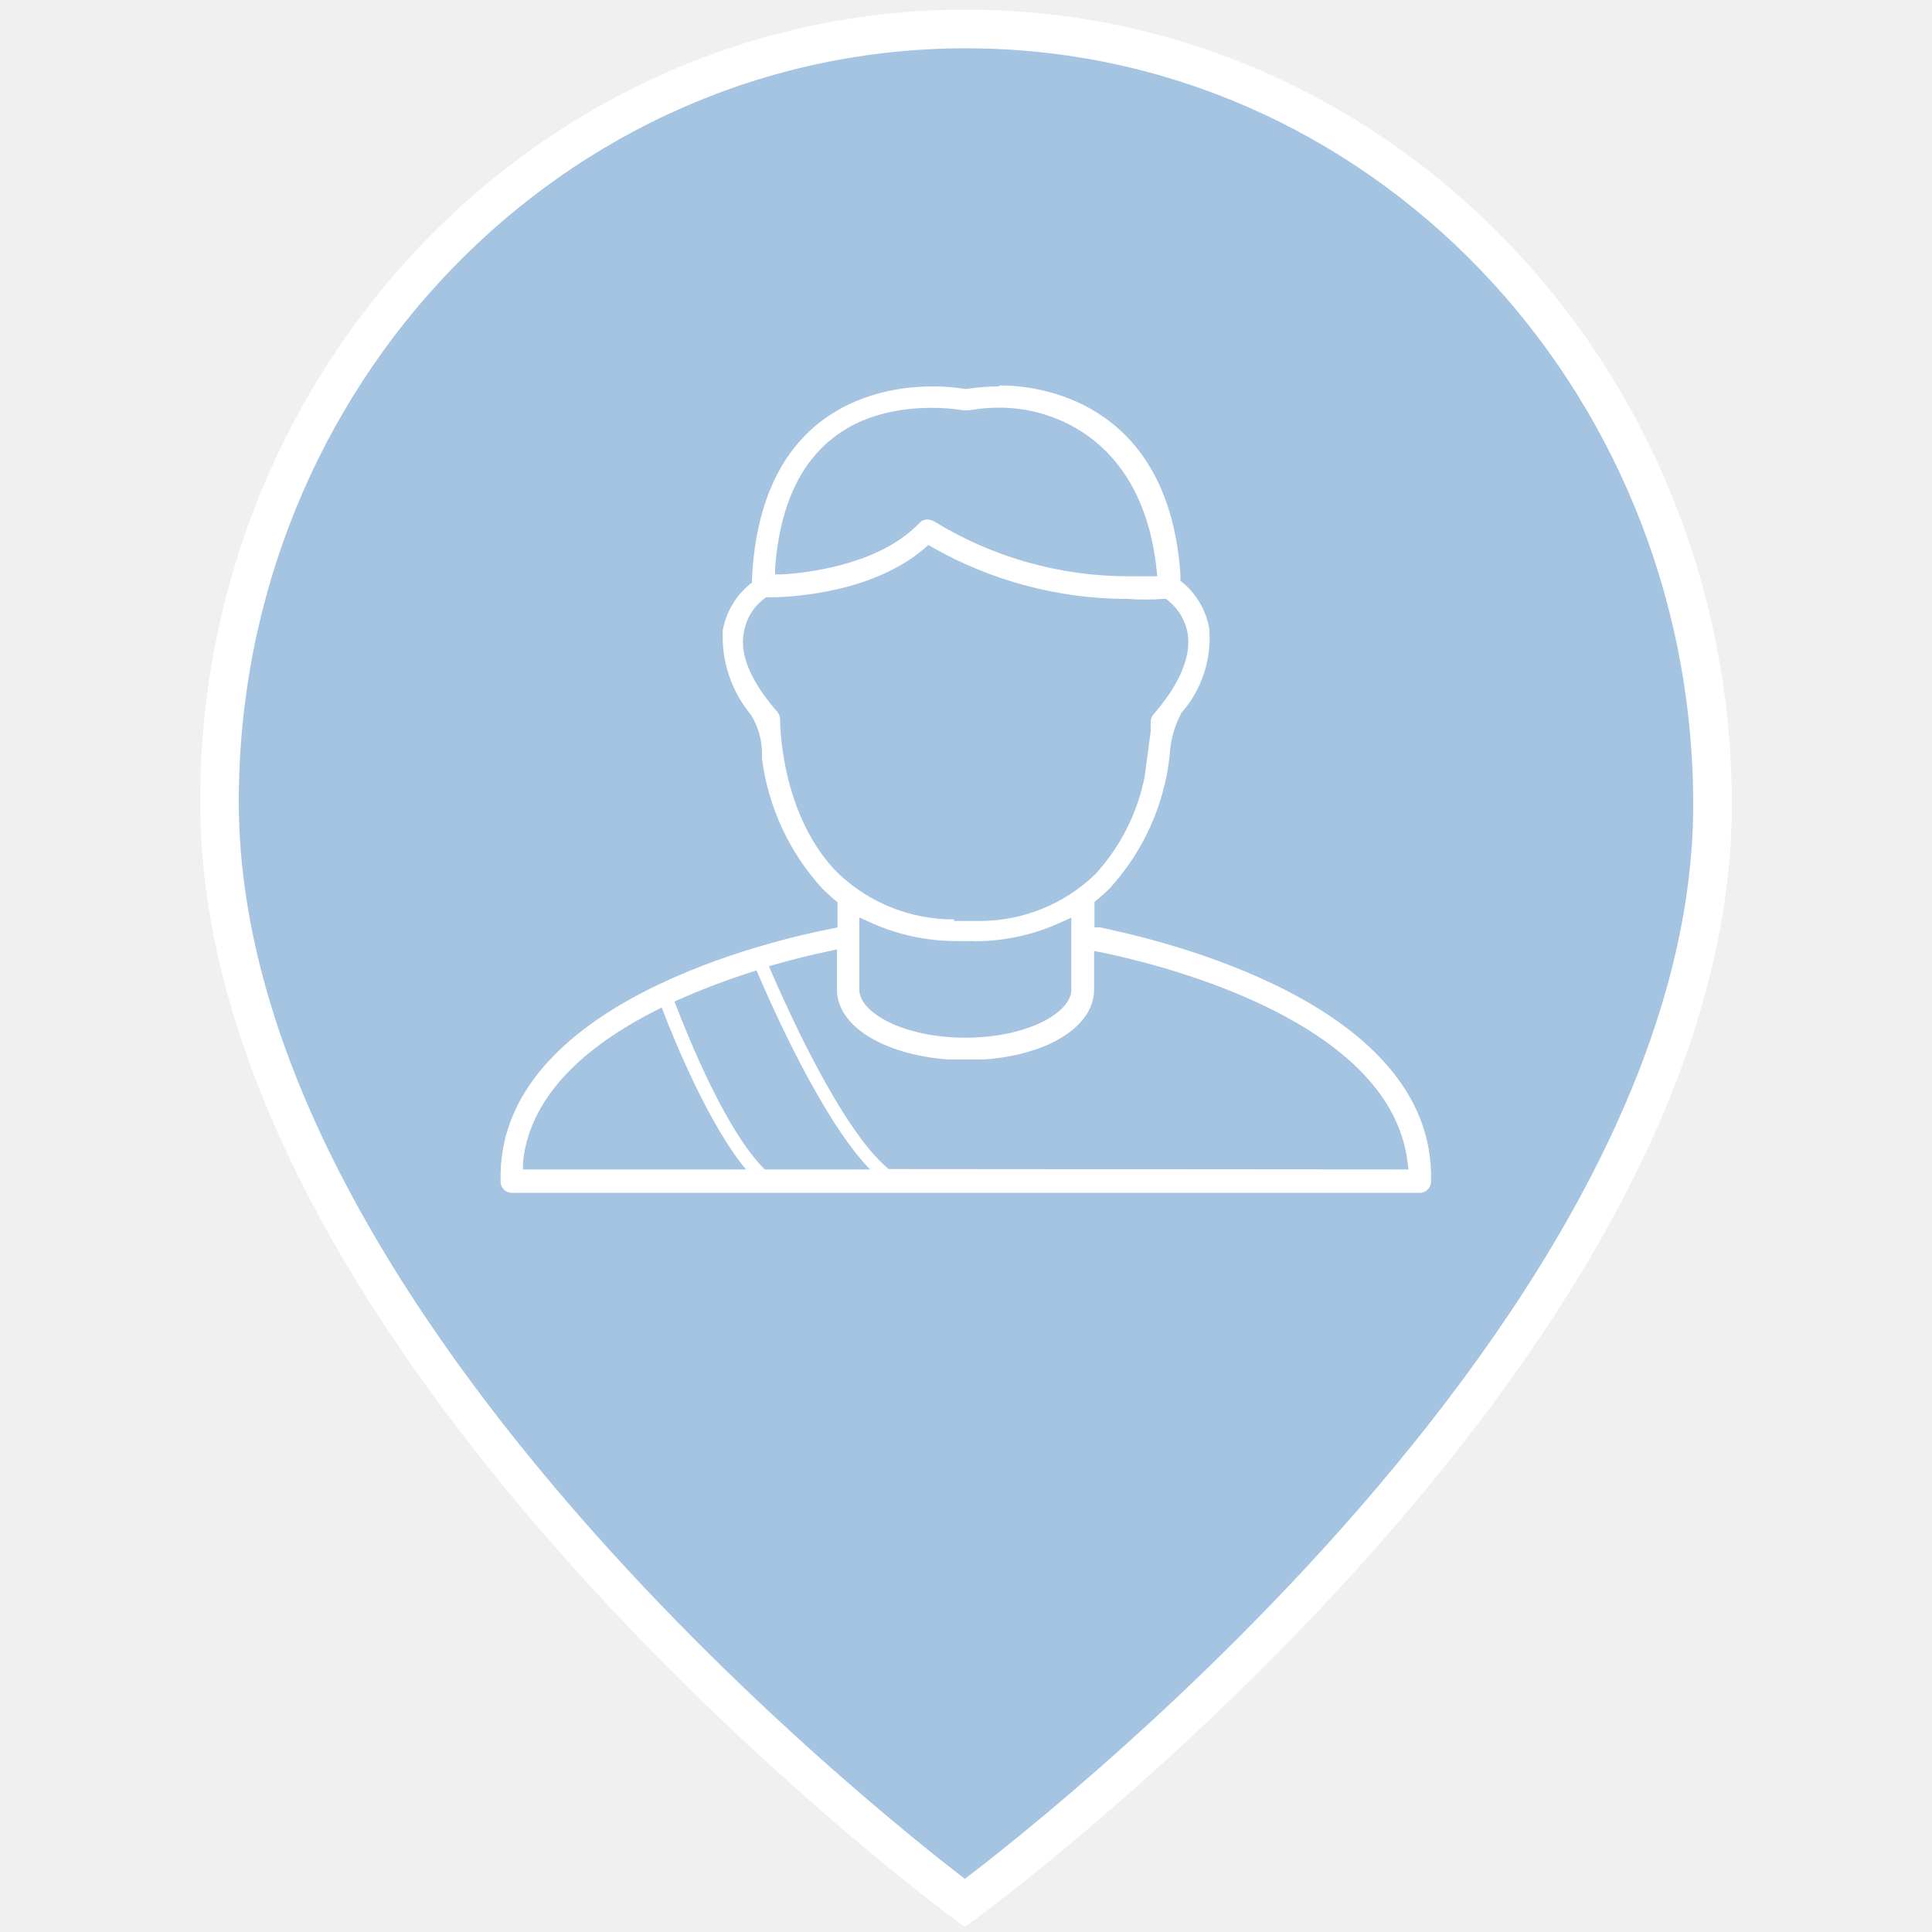
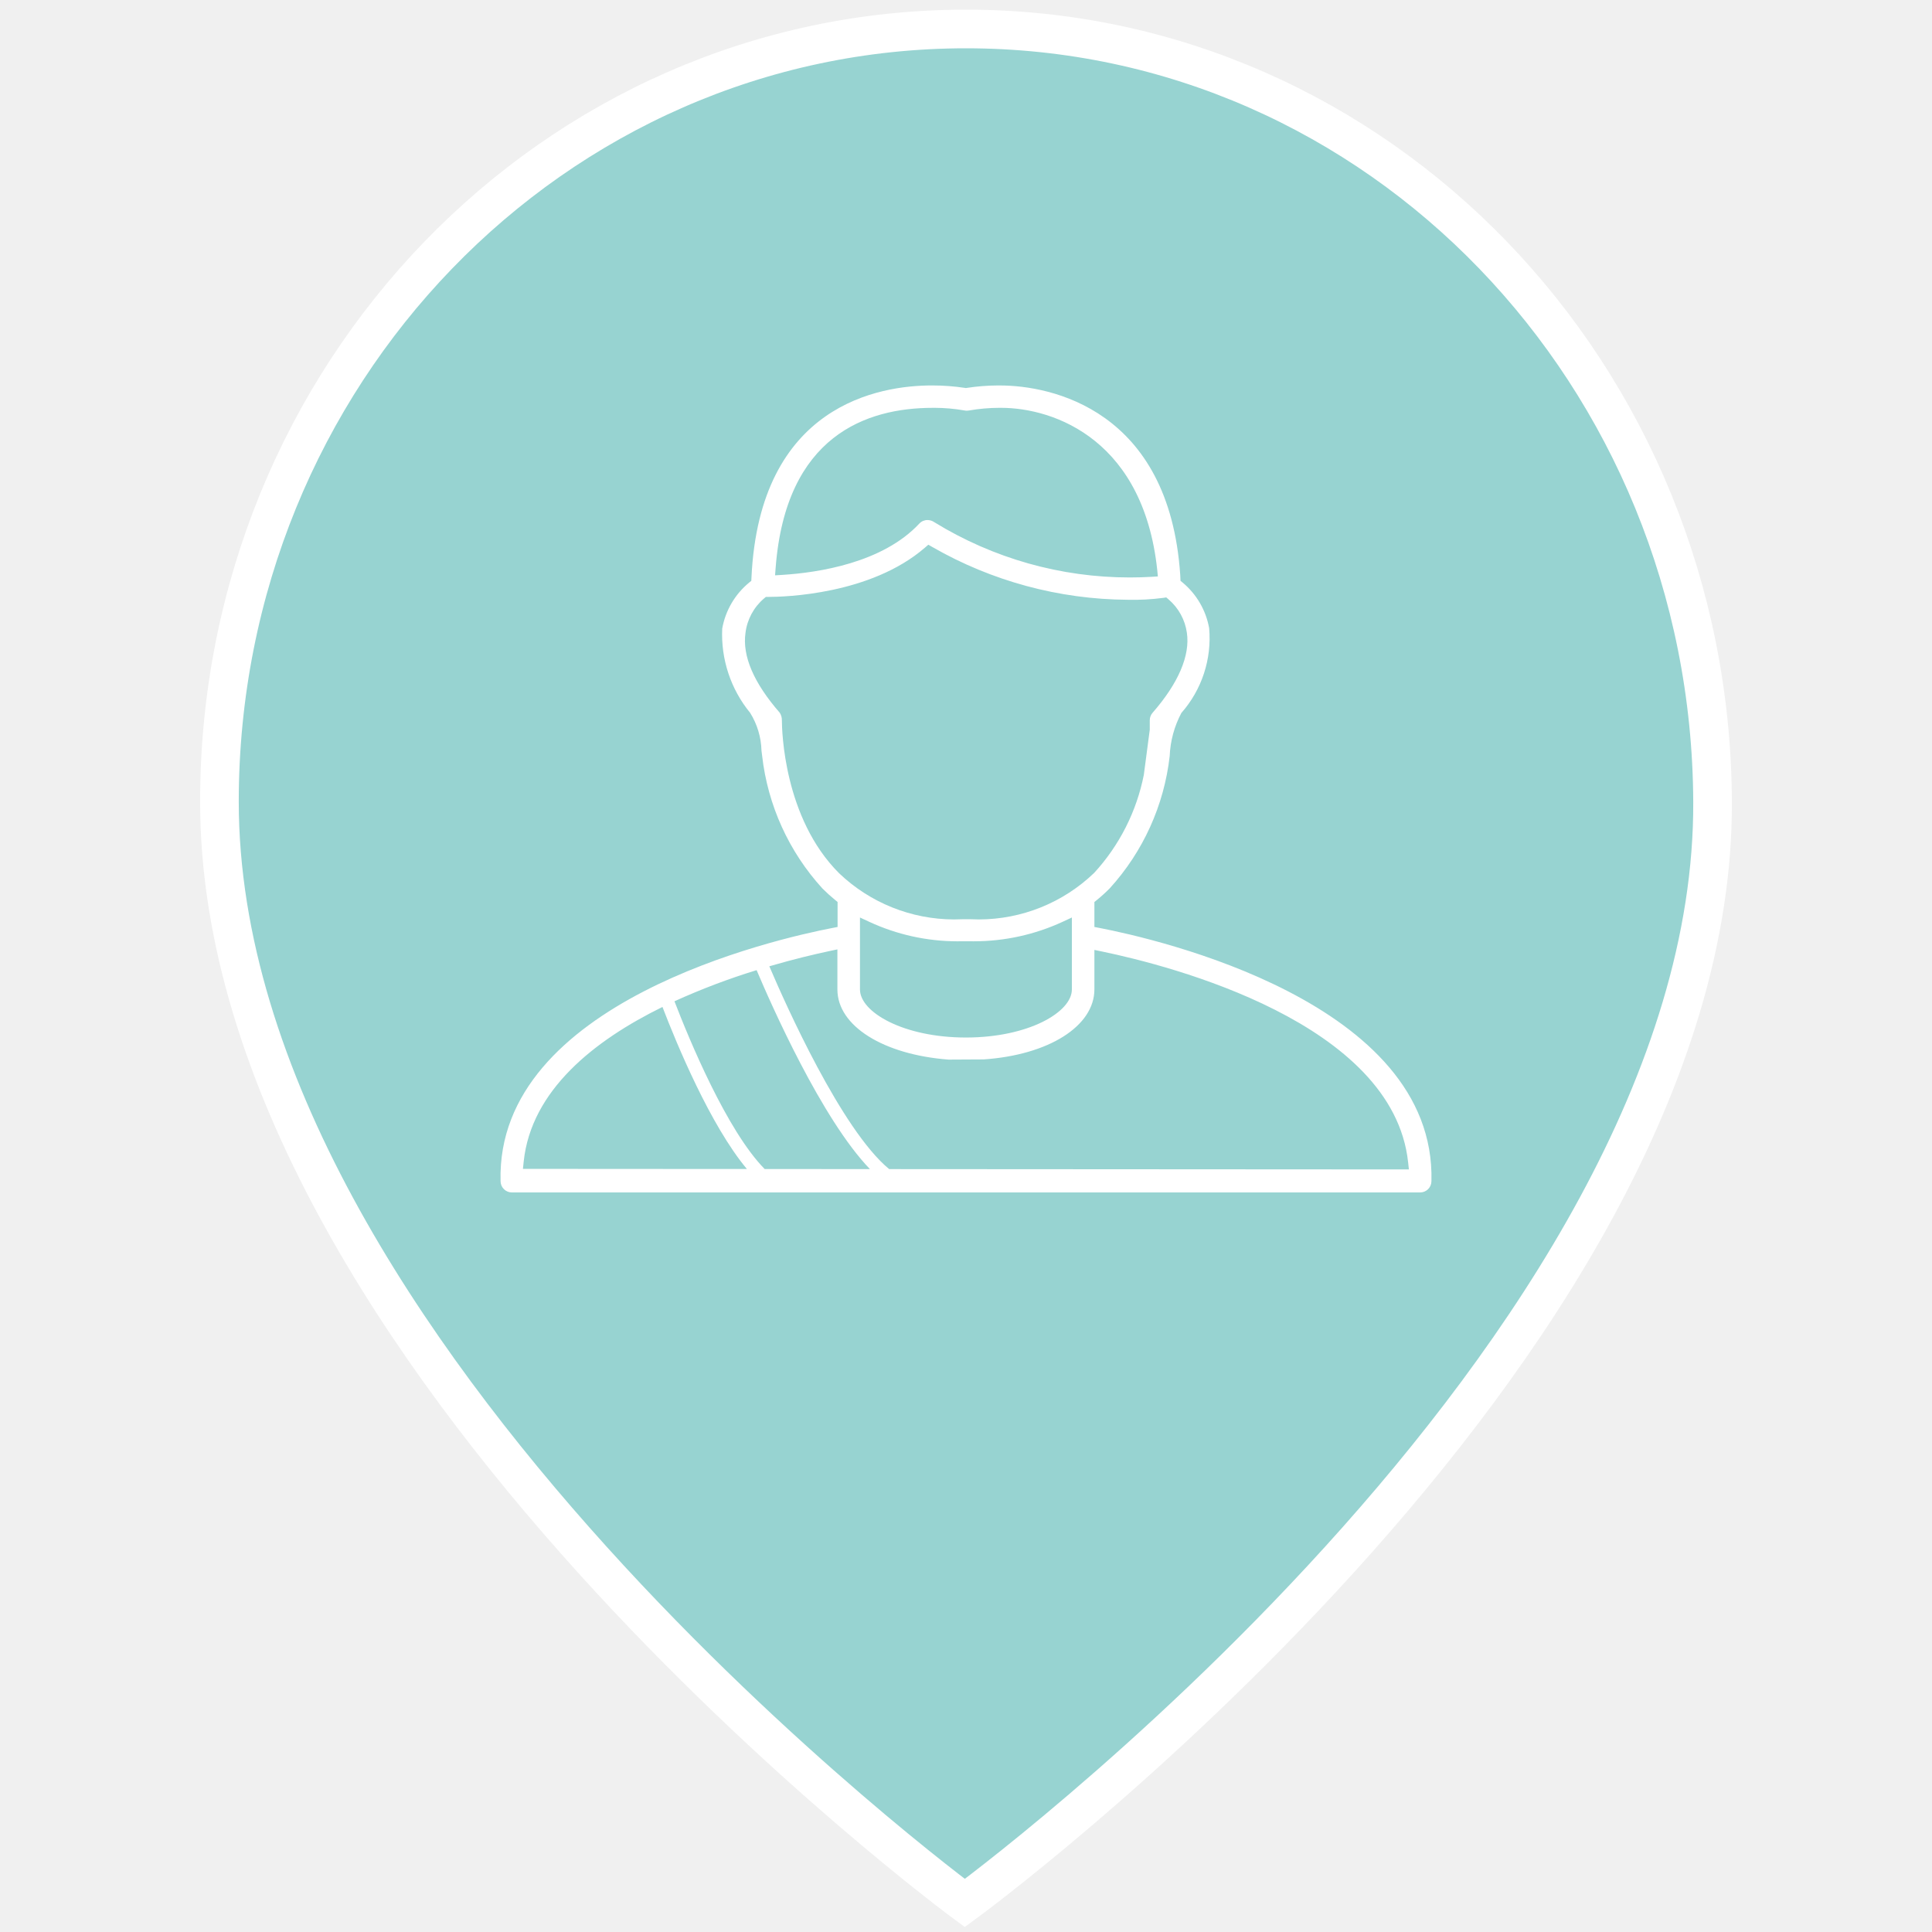
<svg xmlns="http://www.w3.org/2000/svg" id="Ebene_1" data-name="Ebene 1" viewBox="0 0 100 100">
-   <path d="M88.64,41.49C88.55,19.41,71.35,1.5,50,1.5s-38.64,17.91-38.64,40c0,28.59,38.58,57,38.58,57S88.77,70.08,88.64,41.49Z" style="fill:#a4c4e1;stroke:#fff;stroke-miterlimit:10;stroke-width:2px" />
-   <path d="M26.49,61.22a.09.09,0,0,1-.08-.09c-.23-8.87,13.92-12.05,16.76-12.6l.68-.14V46.45l-.31-.25a8.27,8.27,0,0,1-.61-.56,11.74,11.74,0,0,1-3-6.58l0-.27a4.3,4.3,0,0,0-.68-2.19,5.9,5.9,0,0,1-1.35-4,3.5,3.5,0,0,1,1.21-2l.29-.23v-.37c.4-8.56,6.31-9.49,8.84-9.49a10.91,10.91,0,0,1,1.64.12h.2a10.29,10.29,0,0,1,1.59-.13c2,0,8.35.68,8.93,9.35l0,.5.29.24a3.43,3.43,0,0,1,1.19,2.06,5.32,5.32,0,0,1-1.32,4,5.39,5.39,0,0,0-.72,2.49,11.76,11.76,0,0,1-3,6.58,7.57,7.57,0,0,1-.61.55l-.31.26v1.94l.68.14c2.84.55,17,3.73,16.76,12.6a.08.08,0,0,1-.08.09Zm47-.19-.1-.93c-.82-7.56-12.62-10.59-16.22-11.34l-1-.21v2.66c0,1.6-2.22,2.91-5.27,3.12H49.09c-3-.23-5.25-1.55-5.25-3.12v-2.7l-1,.22c-.71.15-1.84.41-3.15.79l-.54.16h0l-.13,0a34.88,34.88,0,0,0-4.31,1.63l-.14.06h0l-.29.14-.2.1c-4.6,2.26-7.11,5.08-7.46,8.4l-.1.93H45.84ZM44,51.22c0,1.64,2.69,3,6,3s6-1.34,6-3V46.71l-1.2.55a10.39,10.39,0,0,1-4.37,1h-.86a10.33,10.33,0,0,1-4.34-1L44,46.71Zm6.23-3.14h.43A9.08,9.08,0,0,0,57,45.54a11,11,0,0,0,2.71-5.34L60,37.83v-.55c1.46-1.7,2.11-3.27,1.92-4.6a3.31,3.31,0,0,0-1.12-2l-.3-.25-.38.06a11.73,11.73,0,0,1-1.77.09,20,20,0,0,1-9.85-2.66l-.52-.3-.45.39c-2.67,2.31-6.94,2.43-7.77,2.43h-.32l-.23.2a3.25,3.25,0,0,0-1.13,2.09C37.9,34,38.53,35.54,40,37.2a.55.55,0,0,1,0,.12c0,.5.1,5.23,3.11,8.23a9.16,9.16,0,0,0,6.3,2.54h.86ZM48,27.42a.12.12,0,0,1,.07,0,19.8,19.8,0,0,0,10.4,2.95c.39,0,.78,0,1.16,0l.83-.05,0-.52c-.58-6.77-5-9.18-8.62-9.18h0a10.54,10.54,0,0,0-1.73.14,11.65,11.65,0,0,0-1.69-.14h-.11c-3,0-8,1.14-8.62,8.74l-.07,1,1-.06c1.9-.12,5.39-.64,7.41-2.81Z" style="fill:#838c92" />
-   <path d="M51.67,20a11,11,0,0,0-1.62.13h-.11A10.47,10.47,0,0,0,48.26,20h0c-2.67,0-8.92,1-9.34,10v.15l-.12.1a4,4,0,0,0-1.39,2.38,6.38,6.38,0,0,0,1.45,4.36,3.78,3.78,0,0,1,.58,2l0,.27A12.28,12.28,0,0,0,42.57,46c.2.2.43.41.66.6l.12.1V48l-.27.06c-2.91.56-17.41,3.83-17.17,13.09a.58.58,0,0,0,.58.59h47a.58.58,0,0,0,.58-.58C74.33,51.87,59.83,48.6,56.92,48L56.65,48V46.69l.12-.11a7.09,7.09,0,0,0,.67-.6,12.16,12.16,0,0,0,3.1-6.85,5.2,5.2,0,0,1,.61-2.23,5.88,5.88,0,0,0,1.44-4.38,4,4,0,0,0-1.37-2.36l-.12-.1v-.15a.71.71,0,0,1,0-.14c-.57-8.58-6.7-9.82-9.33-9.82ZM40.12,29.78l0-.39c.52-6.84,4.7-8.28,8.12-8.28h.1a9.8,9.8,0,0,1,1.54.13l.13,0h.12a9.26,9.26,0,0,1,1.57-.14h.08c2.76,0,7.52,1.68,8.12,8.73l-.31,0q-.57,0-1.14,0A19.26,19.26,0,0,1,48.37,27a.72.72,0,0,0-.36-.11.56.56,0,0,0-.42.18c-1.91,2-5.25,2.54-7.08,2.66l-.39,0Zm9.26,17.81a8.65,8.65,0,0,1-6-2.39c-2.86-2.86-3-7.4-3-7.91a.68.68,0,0,0-.11-.4c-1.35-1.55-2-2.94-1.77-4.14A2.73,2.73,0,0,1,39.54,31l.1-.08h.13c.86,0,5.29-.13,8.1-2.55l.18-.16.21.12A20.48,20.48,0,0,0,58.36,31,12.94,12.94,0,0,0,60.21,31l.15,0,.12.1a2.78,2.78,0,0,1,1,1.73c.17,1.18-.44,2.61-1.77,4.14a.58.58,0,0,0-.15.39v.49l-.31,2.34a10.48,10.48,0,0,1-2.56,5.06,8.61,8.61,0,0,1-6,2.42H49.38Zm1,1.13a10.77,10.77,0,0,0,4.58-1l.49-.22v3.73c0,1.17-2.25,2.48-5.48,2.48s-5.49-1.31-5.49-2.48V47.49l.49.22a10.78,10.78,0,0,0,4.54,1h.87ZM72.93,60.53,46,60.51c-2.46-2-5.37-8.55-6.2-10.5,1.27-.37,2.37-.63,3.11-.78l.41-.09v2.08c0,1.87,2.37,3.36,5.76,3.62h1.82c3.36-.23,5.73-1.72,5.73-3.62v-2l.41.08c3.51.73,15,3.68,15.82,10.9l.05.38Zm-27.9,0H39.58c-2-2-3.9-6.69-4.67-8.69a36.66,36.66,0,0,1,4.25-1.61c.75,1.77,3.37,7.71,5.87,10.3Zm-6.37,0H27.07l0-.38c.38-3.68,3.64-6.26,7.18-8,.73,1.91,2.48,6.12,4.37,8.39Z" style="fill:#fff" />
+   <path d="M88.642,41.495C88.546,19.407,71.347,1.5,50.001,1.5,28.657,1.5,11.358,19.407,11.358,41.495,11.358,70.084,49.938,98.5,49.938,98.5S88.77,70.084,88.642,41.495Z" style="fill:#97d3d1;stroke:#fff;stroke-miterlimit:10;stroke-width:2px" />
+   <path d="M26.493,61.223a.086.086,0,0,1-.084-.092c-.226-8.874,13.924-12.057,16.763-12.604l.681-.133V46.452l-.308-.253a8.045,8.045,0,0,1-.62-.561,11.738,11.738,0,0,1-2.982-6.576l-.034-.275a4.303,4.303,0,0,0-.682-2.19A5.897,5.897,0,0,1,37.88,32.581a3.475,3.475,0,0,1,1.208-2.036l.288-.238.018-.37c.393-8.56,6.31-9.484,8.835-9.484a10.841,10.841,0,0,1,1.639.12l.071.011.123-.003a10.691,10.691,0,0,1,1.603-.128c2.022,0,8.346.674,8.925,9.347l.022.505.285.238a3.457,3.457,0,0,1,1.196,2.06,5.358,5.358,0,0,1-1.321,3.97,5.362,5.362,0,0,0-.724,2.487,11.732,11.732,0,0,1-2.979,6.585,8.192,8.192,0,0,1-.611.553l-.312.251v1.947l.681.133c2.839.548,16.989,3.732,16.763,12.601a.088.088,0,0,1-.084.096Zm46.991-.194-.102-.934c-.824-7.557-12.625-10.583-16.223-11.331l-1.012-.21v2.651c0,1.603-2.213,2.919-5.263,3.128l-1.791.01c-3.025-.232-5.249-1.549-5.249-3.128V48.52l-1.016.217c-.705.15-1.824.41-3.148.798l-.54.158.001.003-.127.039A35.502,35.502,0,0,0,34.7,51.371l-.138.063L34.56,51.43l-.491.24c-4.601,2.259-7.112,5.085-7.46,8.4l-.097.93,19.332.011ZM44.012,51.216c0,1.647,2.685,2.986,5.984,2.986s5.983-1.34,5.983-2.986V46.707l-1.195.555a10.459,10.459,0,0,1-4.371.96h-.867a10.386,10.386,0,0,1-4.339-.96l-1.195-.554ZM39.964,37.198c-.007,0,.003.045.007.119.001.504.097,5.233,3.109,8.237A9.182,9.182,0,0,0,49.378,48.09c.146,0,.292-.003.438-.011h.421c.124.008.276.011.428.011a9.068,9.068,0,0,0,6.319-2.555,11.062,11.062,0,0,0,2.709-5.331l.314-2.371.004-.55c1.456-1.704,2.11-3.273,1.915-4.603a3.274,3.274,0,0,0-1.119-2.036l-.293-.25-.38.058a11.601,11.601,0,0,1-1.776.092,20.037,20.037,0,0,1-9.85-2.663l-.518-.296-.451.39c-2.671,2.305-6.945,2.422-7.774,2.422h-.31l-.235.2A3.275,3.275,0,0,0,38.09,32.69C37.898,34.025,38.528,35.545,39.964,37.198Zm8.043-9.78a.124.124,0,0,1,.071.025A19.879,19.879,0,0,0,58.48,30.39c.387,0,.775-.012,1.164-.034l.829-.051-.044-.511c-.582-6.779-5.006-9.185-8.619-9.185h-.007a10.122,10.122,0,0,0-1.73.143,11.139,11.139,0,0,0-1.698-.143l-.109.001c-2.965,0-8.037,1.136-8.619,8.74l-.073.965.964-.06c1.901-.119,5.393-.644,7.415-2.817Z" style="fill:#838c92" />
+   <path d="M51.674,19.951a10.936,10.936,0,0,0-1.628.126l-.051.008-.051-.008a11.338,11.338,0,0,0-1.683-.126H48.23c-2.67,0-8.922.971-9.335,9.96l-.007.151-.117.096a3.991,3.991,0,0,0-1.389,2.377,6.406,6.406,0,0,0,1.445,4.361,3.879,3.879,0,0,1,.587,1.951l.034.272a12.246,12.246,0,0,0,3.123,6.871,8.853,8.853,0,0,0,.657.594l.125.102v1.294l-.276.053c-2.909.562-17.404,3.834-17.168,13.096a.586.586,0,0,0,.584.592H73.507a.585.585,0,0,0,.584-.584c.236-9.27-14.26-12.542-17.168-13.104l-.277-.053V46.687l.127-.102A8.363,8.363,0,0,0,57.44,45.98a12.223,12.223,0,0,0,3.103-6.846,5.208,5.208,0,0,1,.605-2.232,5.859,5.859,0,0,0,1.438-4.385,3.981,3.981,0,0,0-1.368-2.359l-.116-.097-.006-.15c-.002-.049-.004-.097-.007-.145-.573-8.572-6.695-9.814-9.327-9.814l-.088,0ZM40.117,29.78l.03-.391c.523-6.842,4.708-8.278,8.127-8.279.034,0,.068-.001.101-.001a9.092,9.092,0,0,1,1.54.135.655.655,0,0,0,.13.014.571.571,0,0,0,.114-.012,9.314,9.314,0,0,1,1.574-.137l.078,0c2.763,0,7.515,1.676,8.12,8.727l-.315.02q-.568.033-1.134.033a19.294,19.294,0,0,1-10.117-2.857.623.623,0,0,0-.357-.115.576.576,0,0,0-.42.179c-1.904,2.047-5.253,2.544-7.08,2.659l-.391.024Zm9.261,17.81a8.637,8.637,0,0,1-5.945-2.39c-2.866-2.857-2.961-7.4-2.963-7.909a.708.708,0,0,0-.109-.399c-1.35-1.548-1.947-2.941-1.774-4.141a2.78,2.78,0,0,1,.958-1.774l.096-.081h.126c.861,0,5.296-.123,8.101-2.544l.183-.158.21.121A20.553,20.553,0,0,0,58.359,31.044a11.979,11.979,0,0,0,1.851-.098l.155-.024.119.102a2.782,2.782,0,0,1,.949,1.729c.173,1.179-.44,2.611-1.774,4.138a.583.583,0,0,0-.147.393v.484l-.308,2.339a10.526,10.526,0,0,1-2.565,5.069A8.629,8.629,0,0,1,50.666,47.59h-.007c-.141,0-.281-.004-.422-.011l-.445.001c-.138.007-.277.01-.414.01Zm1.036,1.131a10.934,10.934,0,0,0,4.581-1.006l.485-.225v3.725c0,1.176-2.252,2.487-5.484,2.487s-5.484-1.311-5.484-2.487V47.49l.485.225a10.874,10.874,0,0,0,4.546,1.007q.108,0,.215-.002h.469c.062.001.125.002.187.002ZM72.926,60.529l-26.902-.016c-2.467-2.027-5.376-8.557-6.204-10.498,1.274-.373,2.372-.631,3.112-.788l.412-.087v2.077c0,1.878,2.365,3.37,5.752,3.628l1.822-.01c3.364-.231,5.728-1.723,5.728-3.627V49.168l.41.085c3.514.73,15.04,3.674,15.827,10.897l.041.378Zm-27.898-.017-5.449-.003c-1.956-1.986-3.902-6.691-4.669-8.683a35.352,35.352,0,0,1,4.252-1.612c.747,1.767,3.366,7.708,5.866,10.299Zm-6.367-.004-11.594-.007.039-.377c.387-3.686,3.64-6.265,7.183-8.004.736,1.915,2.478,6.125,4.371,8.388Z" style="fill:#fff" />
</svg>
